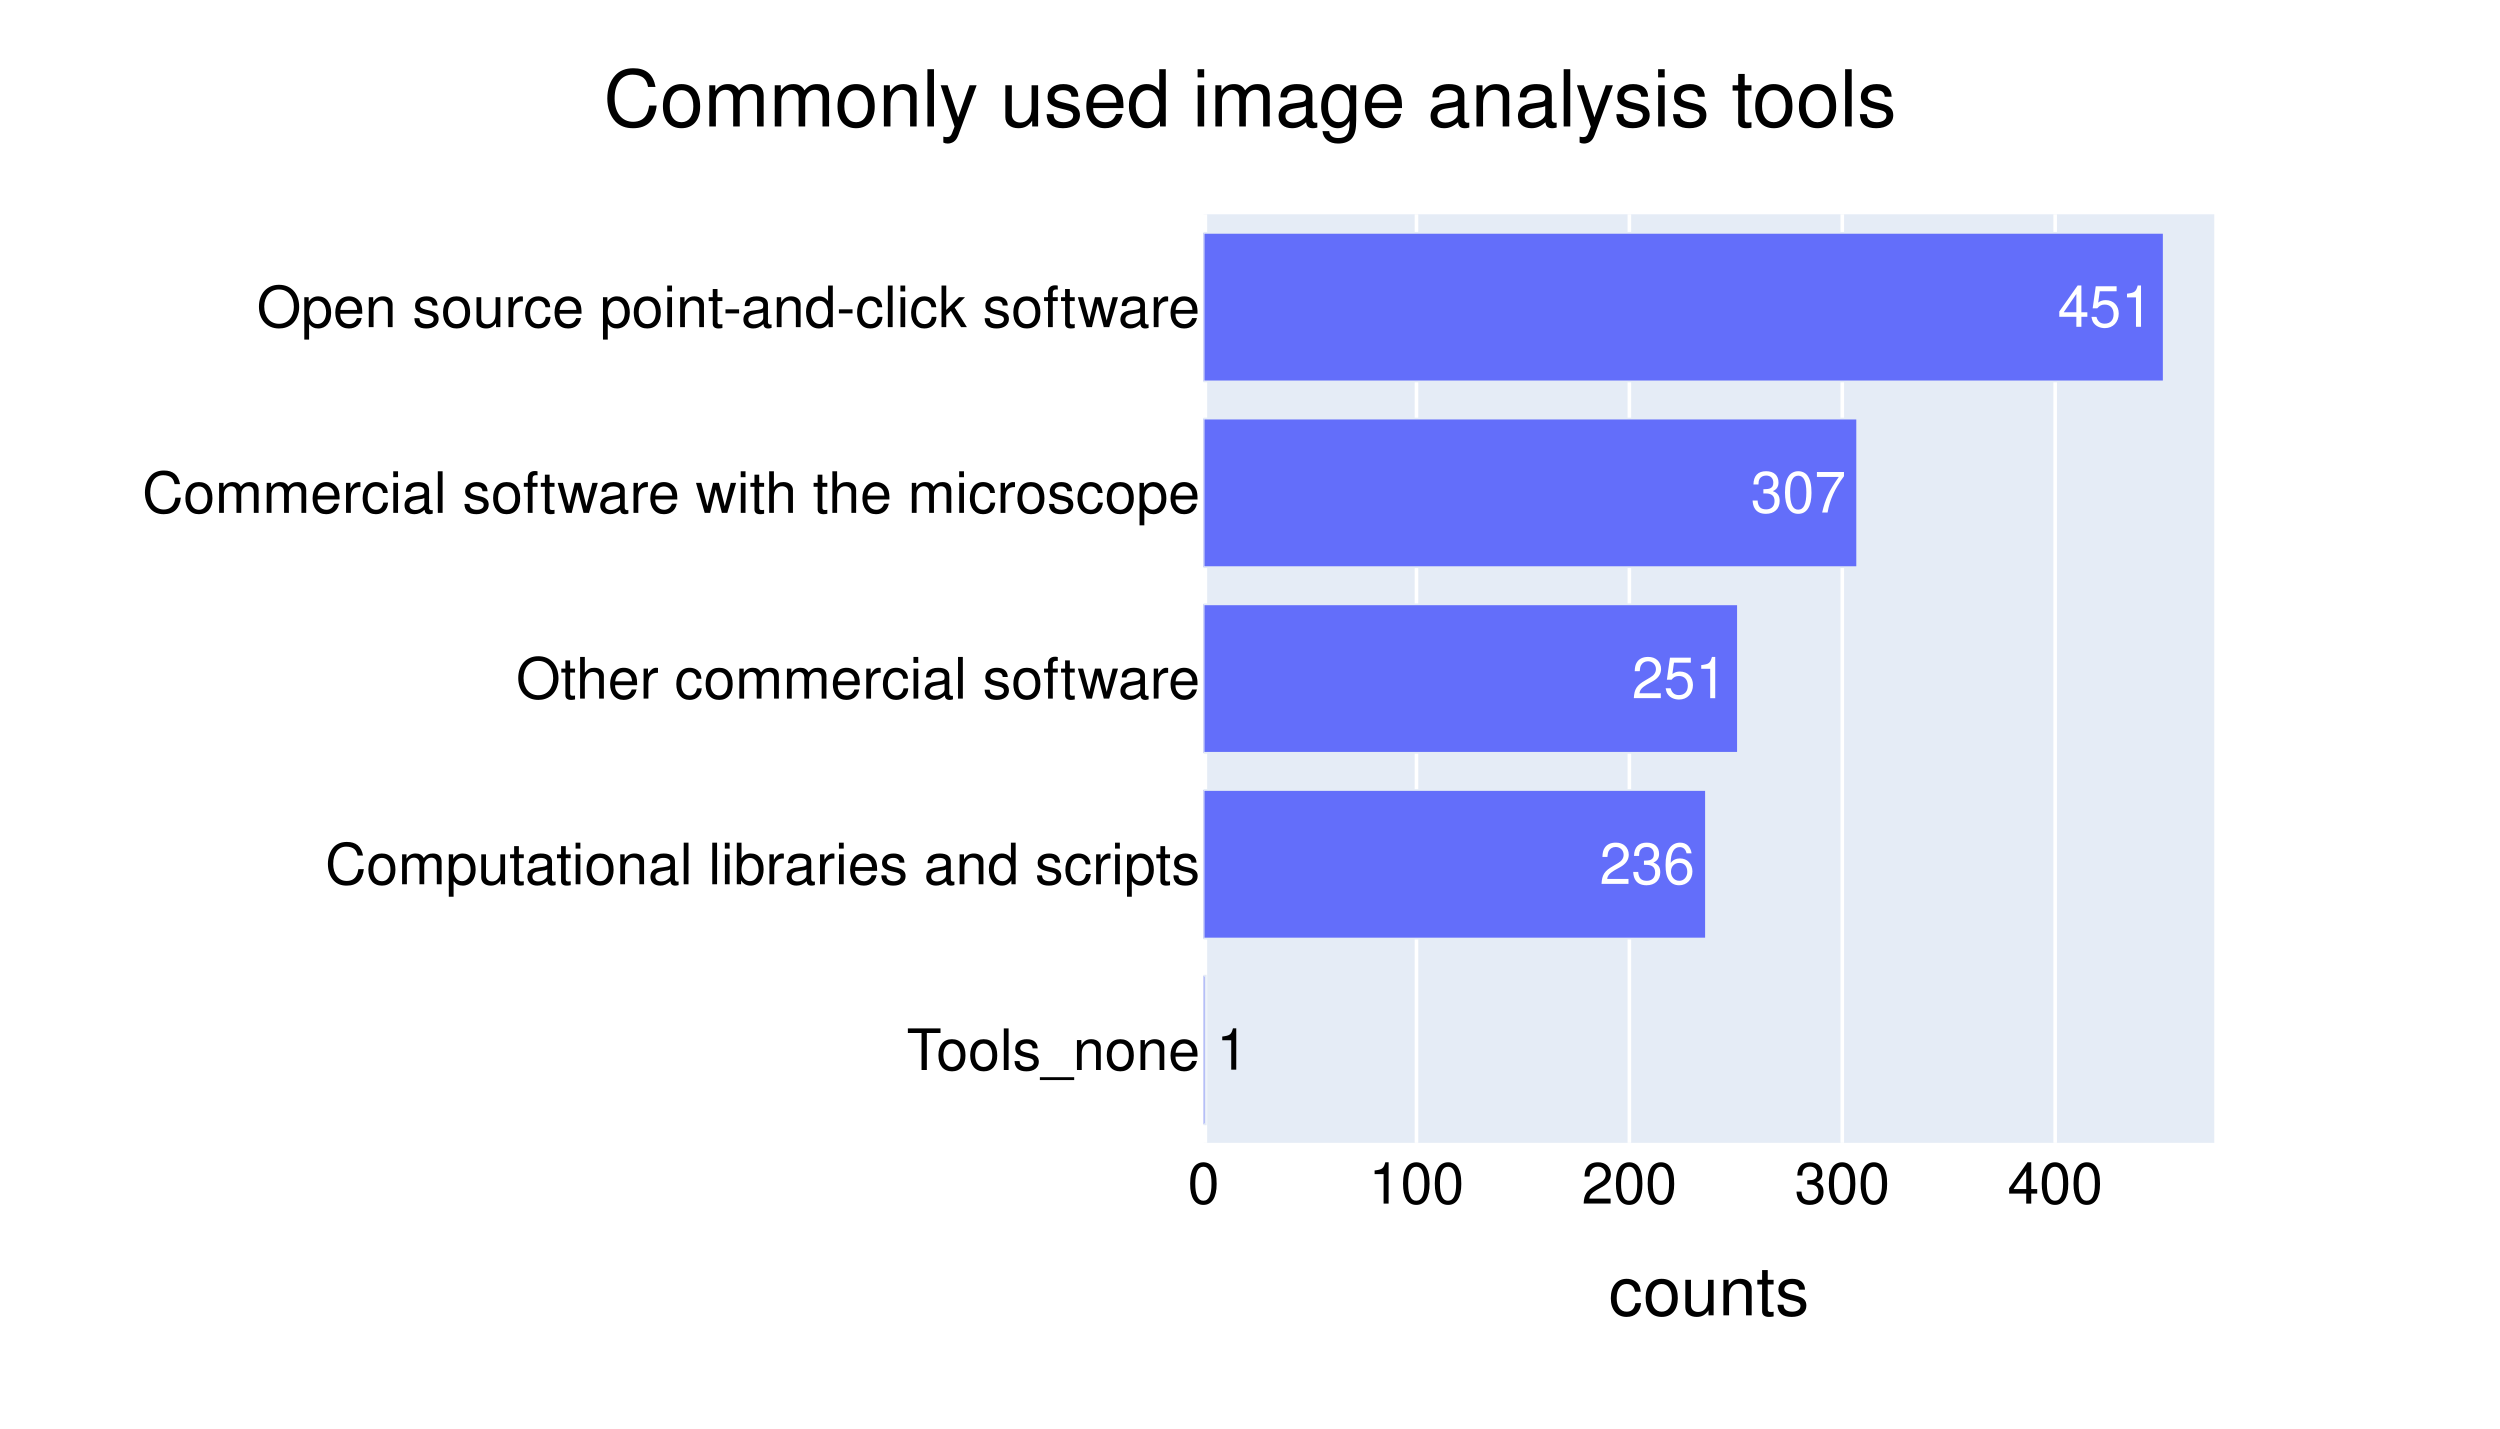
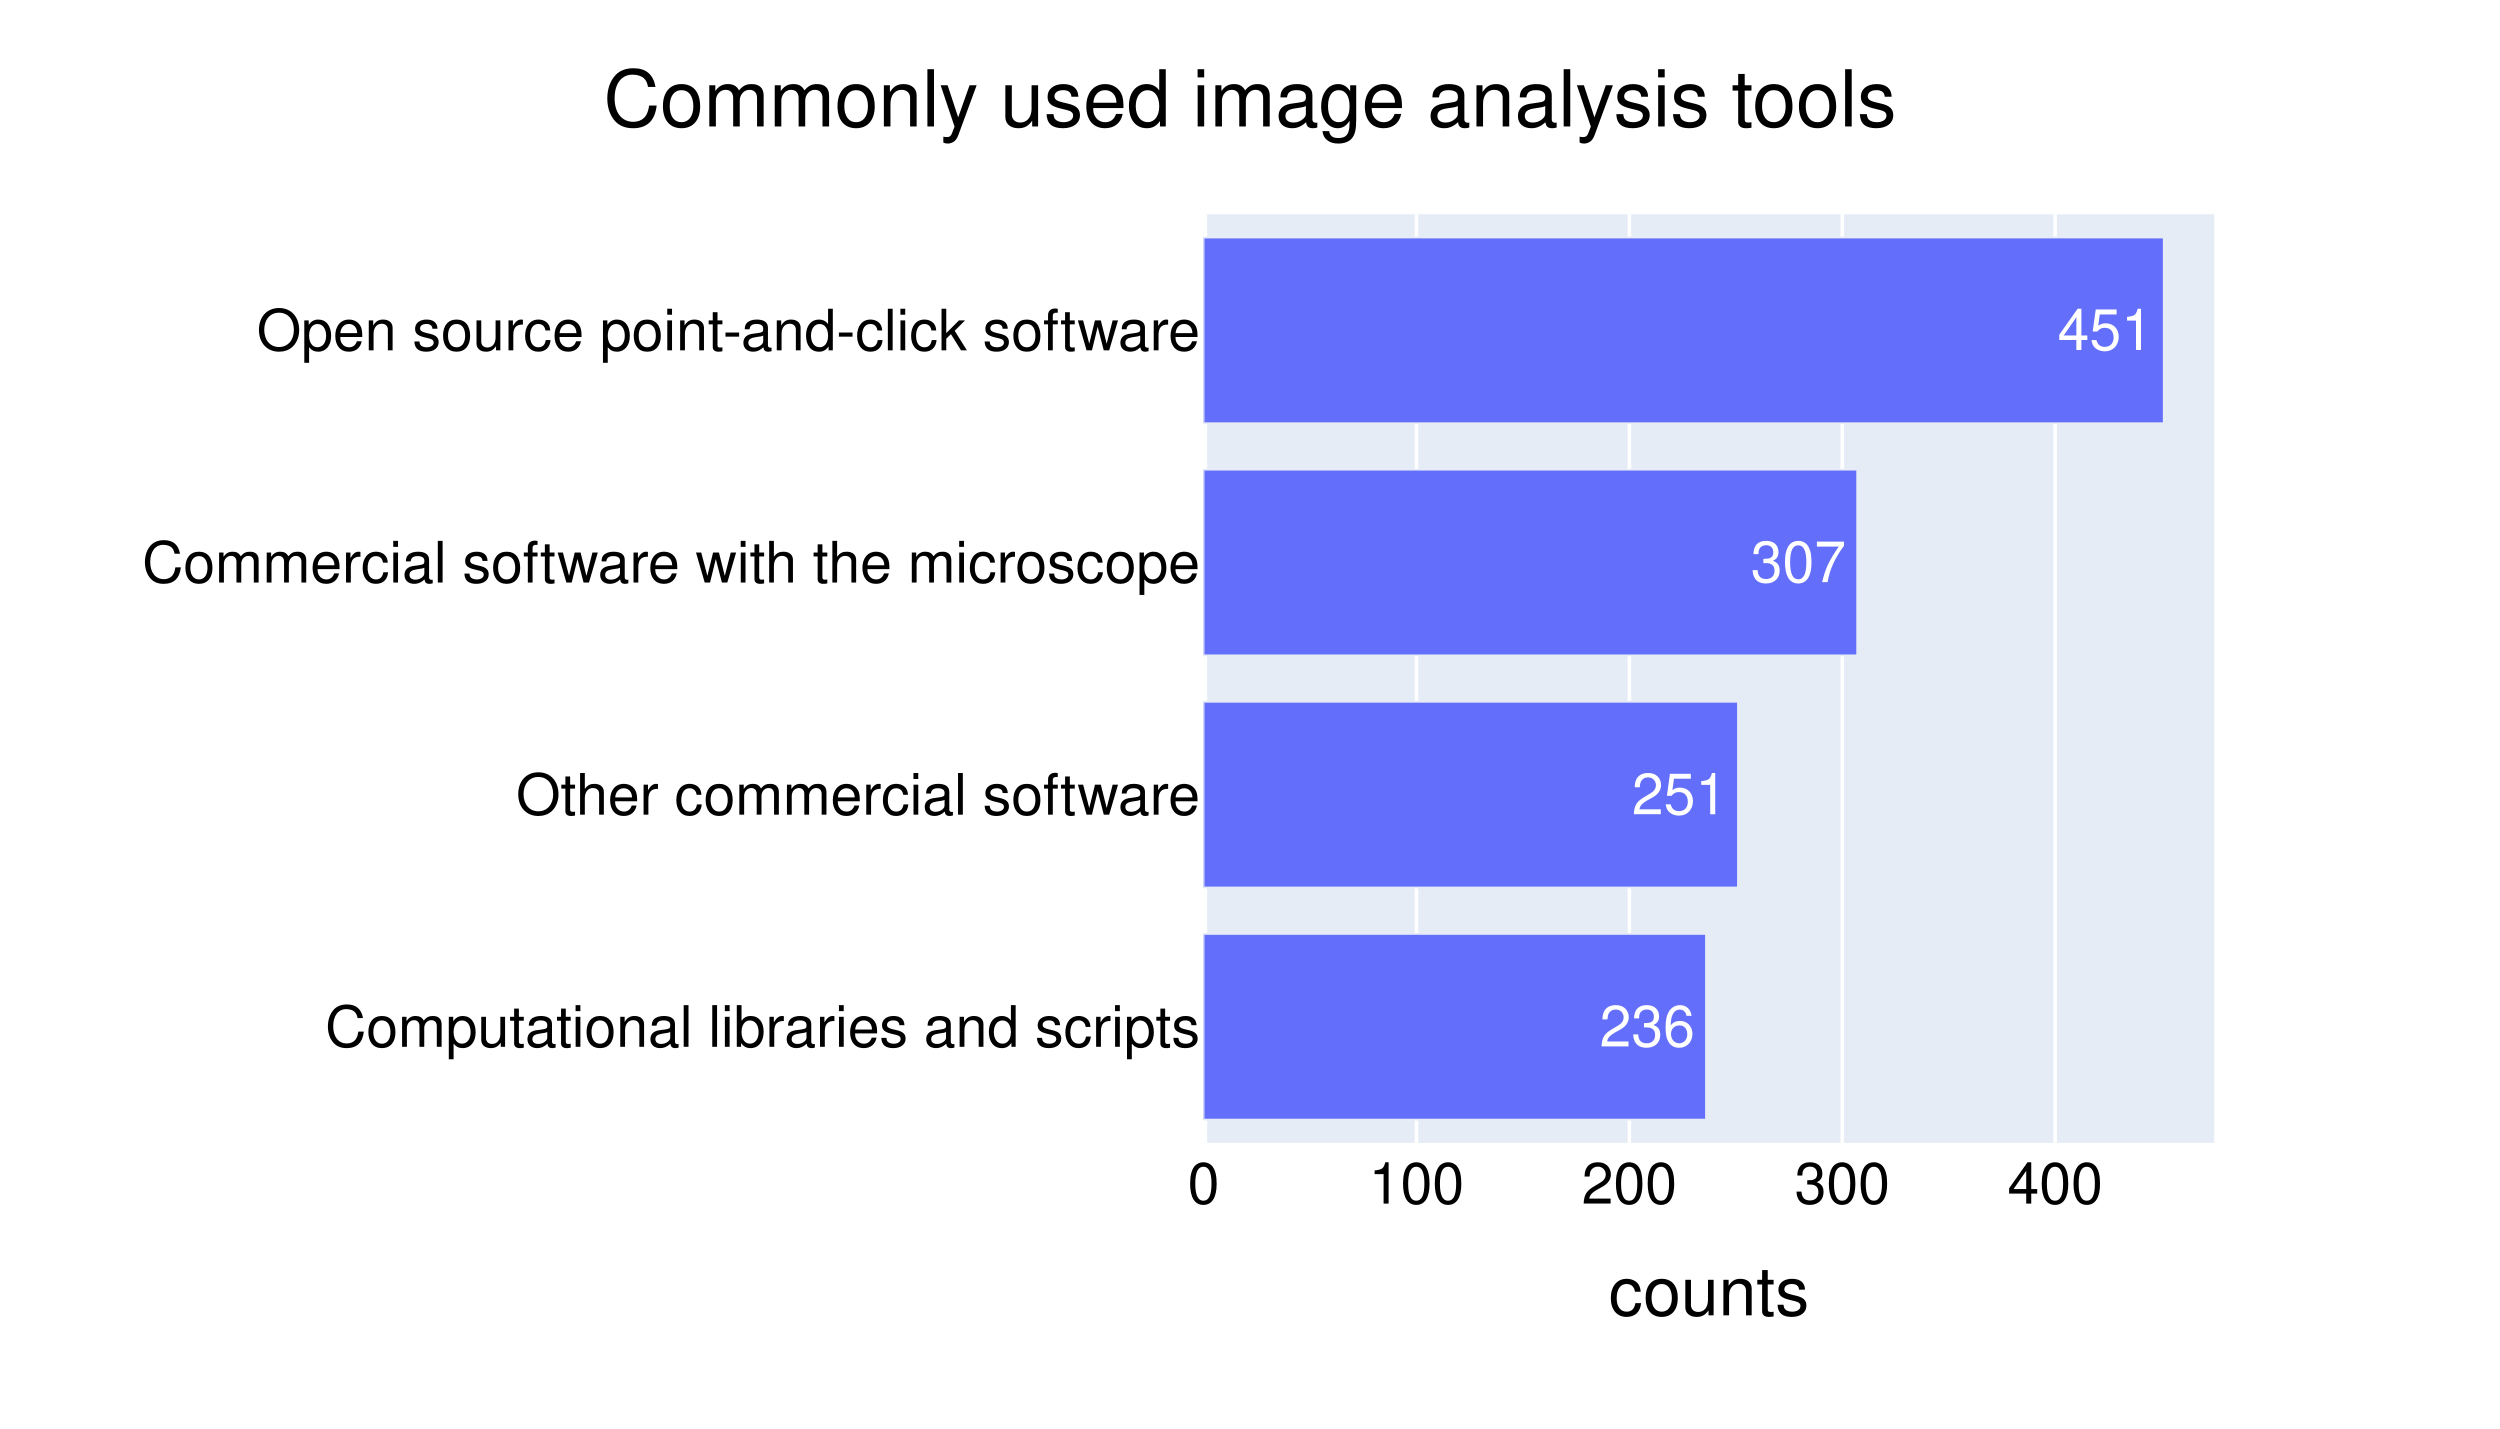
<svg xmlns="http://www.w3.org/2000/svg" class="main-svg" width="700" height="400" style="" viewBox="0 0 700 400">
  <rect x="0" y="0" width="700" height="400" style="fill: rgb(255, 255, 255); fill-opacity: 1;" />
-   <defs id="defs-e24f52">
+   <defs id="defs-d9ce71">
    <g class="clips">
-       <clipPath id="clipe24f52xyplot" class="plotclip">
+       <clipPath id="clipd9ce71xyplot" class="plotclip">
        <rect width="283" height="260" />
      </clipPath>
-       <clipPath class="axesclip" id="clipe24f52x">
+       <clipPath class="axesclip" id="clipd9ce71x">
        <rect x="337" y="0" width="283" height="400" />
      </clipPath>
-       <clipPath class="axesclip" id="clipe24f52y">
+       <clipPath class="axesclip" id="clipd9ce71y">
        <rect x="0" y="60" width="700" height="260" />
      </clipPath>
-       <clipPath class="axesclip" id="clipe24f52xy">
+       <clipPath class="axesclip" id="clipd9ce71xy">
        <rect x="337" y="60" width="283" height="260" />
      </clipPath>
    </g>
    <g class="gradients" />
    <g class="patterns" />
  </defs>
  <g class="bglayer">
    <rect class="bg" x="337" y="60" width="283" height="260" style="fill: rgb(229, 236, 246); fill-opacity: 1; stroke-width: 0;" />
  </g>
  <g class="layer-below">
    <g class="imagelayer" />
    <g class="shapelayer" />
  </g>
  <g class="cartesianlayer">
    <g class="subplot xy">
      <g class="layer-subplot">
        <g class="shapelayer" />
        <g class="imagelayer" />
      </g>
      <g class="minor-gridlayer">
        <g class="x" />
        <g class="y" />
      </g>
      <g class="gridlayer">
        <g class="x">
          <path class="xgrid crisp" transform="translate(396.61,0)" d="M0,60v260" style="stroke: rgb(255, 255, 255); stroke-opacity: 1; stroke-width: 1px;" />
          <path class="xgrid crisp" transform="translate(456.22,0)" d="M0,60v260" style="stroke: rgb(255, 255, 255); stroke-opacity: 1; stroke-width: 1px;" />
          <path class="xgrid crisp" transform="translate(515.84,0)" d="M0,60v260" style="stroke: rgb(255, 255, 255); stroke-opacity: 1; stroke-width: 1px;" />
          <path class="xgrid crisp" transform="translate(575.45,0)" d="M0,60v260" style="stroke: rgb(255, 255, 255); stroke-opacity: 1; stroke-width: 1px;" />
        </g>
        <g class="y" />
      </g>
      <g class="zerolinelayer">
        <path class="xzl zl crisp" transform="translate(337,0)" d="M0,60v260" style="stroke: rgb(255, 255, 255); stroke-opacity: 1; stroke-width: 2px;" />
      </g>
      <path class="xlines-below" />
      <path class="ylines-below" />
      <g class="overlines-below" />
      <g class="xaxislayer-below" />
      <g class="yaxislayer-below" />
      <g class="overaxes-below" />
-       <g class="plot" transform="translate(337,60)" clip-path="url(#clipe24f52xyplot)">
+       <g class="plot" transform="translate(337,60)" clip-path="url(#clipd9ce71xyplot)">
        <g class="barlayer mlayer">
          <g class="trace bars" style="opacity: 1;">
            <g class="points">
              <g class="point">
-                 <path d="M0,98.8V57.2H183.01V98.8Z" style="vector-effect: non-scaling-stroke; opacity: 1; stroke-width: 0.5px; fill: rgb(99, 110, 250); fill-opacity: 1; stroke: rgb(229, 236, 246); stroke-opacity: 1;" />
-                 <text class="bartext bartext-inside" text-anchor="middle" data-notex="1" x="0" y="0" style="font-family: Helvetica; font-size: 16px; fill: rgb(255, 255, 255); fill-opacity: 1; white-space: pre;" transform="translate(166.5569,83.5)">307</text>
+                 <path d="M0,123.5V71.5H183.01V123.5Z" style="vector-effect: non-scaling-stroke; opacity: 1; stroke-width: 0.5px; fill: rgb(99, 110, 250); fill-opacity: 1; stroke: rgb(229, 236, 246); stroke-opacity: 1;" />
+                 <text class="bartext bartext-inside" text-anchor="middle" data-notex="1" x="0" y="0" style="font-family: Helvetica; font-size: 16px; fill: rgb(255, 255, 255); fill-opacity: 1; white-space: pre;" transform="translate(166.5569,103)">307</text>
              </g>
              <g class="point">
-                 <path d="M0,150.8V109.2H149.63V150.8Z" style="vector-effect: non-scaling-stroke; opacity: 1; stroke-width: 0.5px; fill: rgb(99, 110, 250); fill-opacity: 1; stroke: rgb(229, 236, 246); stroke-opacity: 1;" />
-                 <text class="bartext bartext-inside" text-anchor="middle" data-notex="1" x="0" y="0" style="font-family: Helvetica; font-size: 16px; fill: rgb(255, 255, 255); fill-opacity: 1; white-space: pre;" transform="translate(133.2706,135.5)">251</text>
+                 <path d="M0,188.5V136.5H149.63V188.5Z" style="vector-effect: non-scaling-stroke; opacity: 1; stroke-width: 0.5px; fill: rgb(99, 110, 250); fill-opacity: 1; stroke: rgb(229, 236, 246); stroke-opacity: 1;" />
+                 <text class="bartext bartext-inside" text-anchor="middle" data-notex="1" x="0" y="0" style="font-family: Helvetica; font-size: 16px; fill: rgb(255, 255, 255); fill-opacity: 1; white-space: pre;" transform="translate(133.2706,168)">251</text>
              </g>
              <g class="point">
-                 <path d="M0,46.8V5.2H268.85V46.8Z" style="vector-effect: non-scaling-stroke; opacity: 1; stroke-width: 0.5px; fill: rgb(99, 110, 250); fill-opacity: 1; stroke: rgb(229, 236, 246); stroke-opacity: 1;" />
-                 <text class="bartext bartext-inside" text-anchor="middle" data-notex="1" x="0" y="0" style="font-family: Helvetica; font-size: 16px; fill: rgb(255, 255, 255); fill-opacity: 1; white-space: pre;" transform="translate(252.4906,31.5)">451</text>
+                 <path d="M0,58.5V6.5H268.85V58.5Z" style="vector-effect: non-scaling-stroke; opacity: 1; stroke-width: 0.5px; fill: rgb(99, 110, 250); fill-opacity: 1; stroke: rgb(229, 236, 246); stroke-opacity: 1;" />
+                 <text class="bartext bartext-inside" text-anchor="middle" data-notex="1" x="0" y="0" style="font-family: Helvetica; font-size: 16px; fill: rgb(255, 255, 255); fill-opacity: 1; white-space: pre;" transform="translate(252.4906,38)">451</text>
              </g>
              <g class="point">
-                 <path d="M0,202.8V161.2H140.68V202.8Z" style="vector-effect: non-scaling-stroke; opacity: 1; stroke-width: 0.5px; fill: rgb(99, 110, 250); fill-opacity: 1; stroke: rgb(229, 236, 246); stroke-opacity: 1;" />
-                 <text class="bartext bartext-inside" text-anchor="middle" data-notex="1" x="0" y="0" style="font-family: Helvetica; font-size: 16px; fill: rgb(255, 255, 255); fill-opacity: 1; white-space: pre;" transform="translate(124.2269,187.5)">236</text>
-               </g>
-               <g class="point">
-                 <path d="M0,254.8V213.2H0.6V254.8Z" style="vector-effect: non-scaling-stroke; opacity: 1; stroke-width: 0.5px; fill: rgb(99, 110, 250); fill-opacity: 1; stroke: rgb(229, 236, 246); stroke-opacity: 1;" />
-                 <text class="bartext bartext-outside" text-anchor="middle" data-notex="1" x="0" y="0" style="font-family: Helvetica; font-size: 16px; fill: rgb(0, 0, 0); fill-opacity: 1; white-space: pre;" transform="translate(8.053125,239.5)">1</text>
+                 <path d="M0,253.5V201.5H140.68V253.5Z" style="vector-effect: non-scaling-stroke; opacity: 1; stroke-width: 0.5px; fill: rgb(99, 110, 250); fill-opacity: 1; stroke: rgb(229, 236, 246); stroke-opacity: 1;" />
+                 <text class="bartext bartext-inside" text-anchor="middle" data-notex="1" x="0" y="0" style="font-family: Helvetica; font-size: 16px; fill: rgb(255, 255, 255); fill-opacity: 1; white-space: pre;" transform="translate(124.2269,233)">236</text>
              </g>
            </g>
          </g>
        </g>
      </g>
      <g class="overplot" />
      <path class="xlines-above crisp" d="M0,0" style="fill: none;" />
      <path class="ylines-above crisp" d="M0,0" style="fill: none;" />
      <g class="overlines-above" />
      <g class="xaxislayer-above">
        <g class="xtick">
          <text text-anchor="middle" x="0" y="337" transform="translate(337,0)" style="font-family: Helvetica; font-size: 16px; fill: rgb(0, 0, 0); fill-opacity: 1; white-space: pre; opacity: 1;">0</text>
        </g>
        <g class="xtick">
          <text text-anchor="middle" x="0" y="337" style="font-family: Helvetica; font-size: 16px; fill: rgb(0, 0, 0); fill-opacity: 1; white-space: pre; opacity: 1;" transform="translate(396.61,0)">100</text>
        </g>
        <g class="xtick">
          <text text-anchor="middle" x="0" y="337" style="font-family: Helvetica; font-size: 16px; fill: rgb(0, 0, 0); fill-opacity: 1; white-space: pre; opacity: 1;" transform="translate(456.22,0)">200</text>
        </g>
        <g class="xtick">
          <text text-anchor="middle" x="0" y="337" style="font-family: Helvetica; font-size: 16px; fill: rgb(0, 0, 0); fill-opacity: 1; white-space: pre; opacity: 1;" transform="translate(515.84,0)">300</text>
        </g>
        <g class="xtick">
          <text text-anchor="middle" x="0" y="337" style="font-family: Helvetica; font-size: 16px; fill: rgb(0, 0, 0); fill-opacity: 1; white-space: pre; opacity: 1;" transform="translate(575.45,0)">400</text>
        </g>
      </g>
      <g class="yaxislayer-above">
        <g class="ytick">
-           <text text-anchor="end" x="336" y="5.6" transform="translate(0,294)" style="font-family: Helvetica; font-size: 16px; fill: rgb(0, 0, 0); fill-opacity: 1; white-space: pre; opacity: 1;">Tools_none</text>
+           <text text-anchor="end" x="336" y="5.6" transform="translate(0,287.5)" style="font-family: Helvetica; font-size: 16px; fill: rgb(0, 0, 0); fill-opacity: 1; white-space: pre; opacity: 1;">Computational libraries and scripts</text>
        </g>
        <g class="ytick">
-           <text text-anchor="end" x="336" y="5.6" transform="translate(0,242)" style="font-family: Helvetica; font-size: 16px; fill: rgb(0, 0, 0); fill-opacity: 1; white-space: pre; opacity: 1;">Computational libraries and scripts</text>
+           <text text-anchor="end" x="336" y="5.6" transform="translate(0,222.5)" style="font-family: Helvetica; font-size: 16px; fill: rgb(0, 0, 0); fill-opacity: 1; white-space: pre; opacity: 1;">Other commercial software</text>
        </g>
        <g class="ytick">
-           <text text-anchor="end" x="336" y="5.6" transform="translate(0,190)" style="font-family: Helvetica; font-size: 16px; fill: rgb(0, 0, 0); fill-opacity: 1; white-space: pre; opacity: 1;">Other commercial software</text>
+           <text text-anchor="end" x="336" y="5.6" transform="translate(0,157.5)" style="font-family: Helvetica; font-size: 16px; fill: rgb(0, 0, 0); fill-opacity: 1; white-space: pre; opacity: 1;">Commercial software with the microscope</text>
        </g>
        <g class="ytick">
-           <text text-anchor="end" x="336" y="5.6" transform="translate(0,138)" style="font-family: Helvetica; font-size: 16px; fill: rgb(0, 0, 0); fill-opacity: 1; white-space: pre; opacity: 1;">Commercial software with the microscope</text>
-         </g>
-         <g class="ytick">
-           <text text-anchor="end" x="336" y="5.6" transform="translate(0,86)" style="font-family: Helvetica; font-size: 16px; fill: rgb(0, 0, 0); fill-opacity: 1; white-space: pre; opacity: 1;">Open source point-and-click software</text>
+           <text text-anchor="end" x="336" y="5.6" transform="translate(0,92.5)" style="font-family: Helvetica; font-size: 16px; fill: rgb(0, 0, 0); fill-opacity: 1; white-space: pre; opacity: 1;">Open source point-and-click software</text>
        </g>
      </g>
      <g class="overaxes-above" />
    </g>
  </g>
  <g class="polarlayer" />
  <g class="smithlayer" />
  <g class="ternarylayer" />
  <g class="geolayer" />
  <g class="funnelarealayer" />
  <g class="pielayer" />
  <g class="iciclelayer" />
  <g class="treemaplayer" />
  <g class="sunburstlayer" />
  <g class="glimages" />
-   <defs id="topdefs-e24f52">
+   <defs id="topdefs-d9ce71">
    <g class="clips" />
  </defs>
  <g class="layer-above">
    <g class="imagelayer" />
    <g class="shapelayer" />
  </g>
  <g class="infolayer">
    <g class="g-gtitle">
      <text class="gtitle" x="350" y="20" text-anchor="middle" dy="0.7em" style="font-family: Helvetica; font-size: 22px; fill: rgb(0, 0, 0); opacity: 1; font-weight: normal; white-space: pre;">Commonly used image analysis tools</text>
    </g>
    <g class="g-xtitle">
      <text class="xtitle" x="478.5" y="368.3" text-anchor="middle" style="font-family: Helvetica; font-size: 19px; fill: rgb(0, 0, 0); opacity: 1; font-weight: normal; white-space: pre;">counts</text>
    </g>
    <g class="g-ytitle" />
  </g>
</svg>
